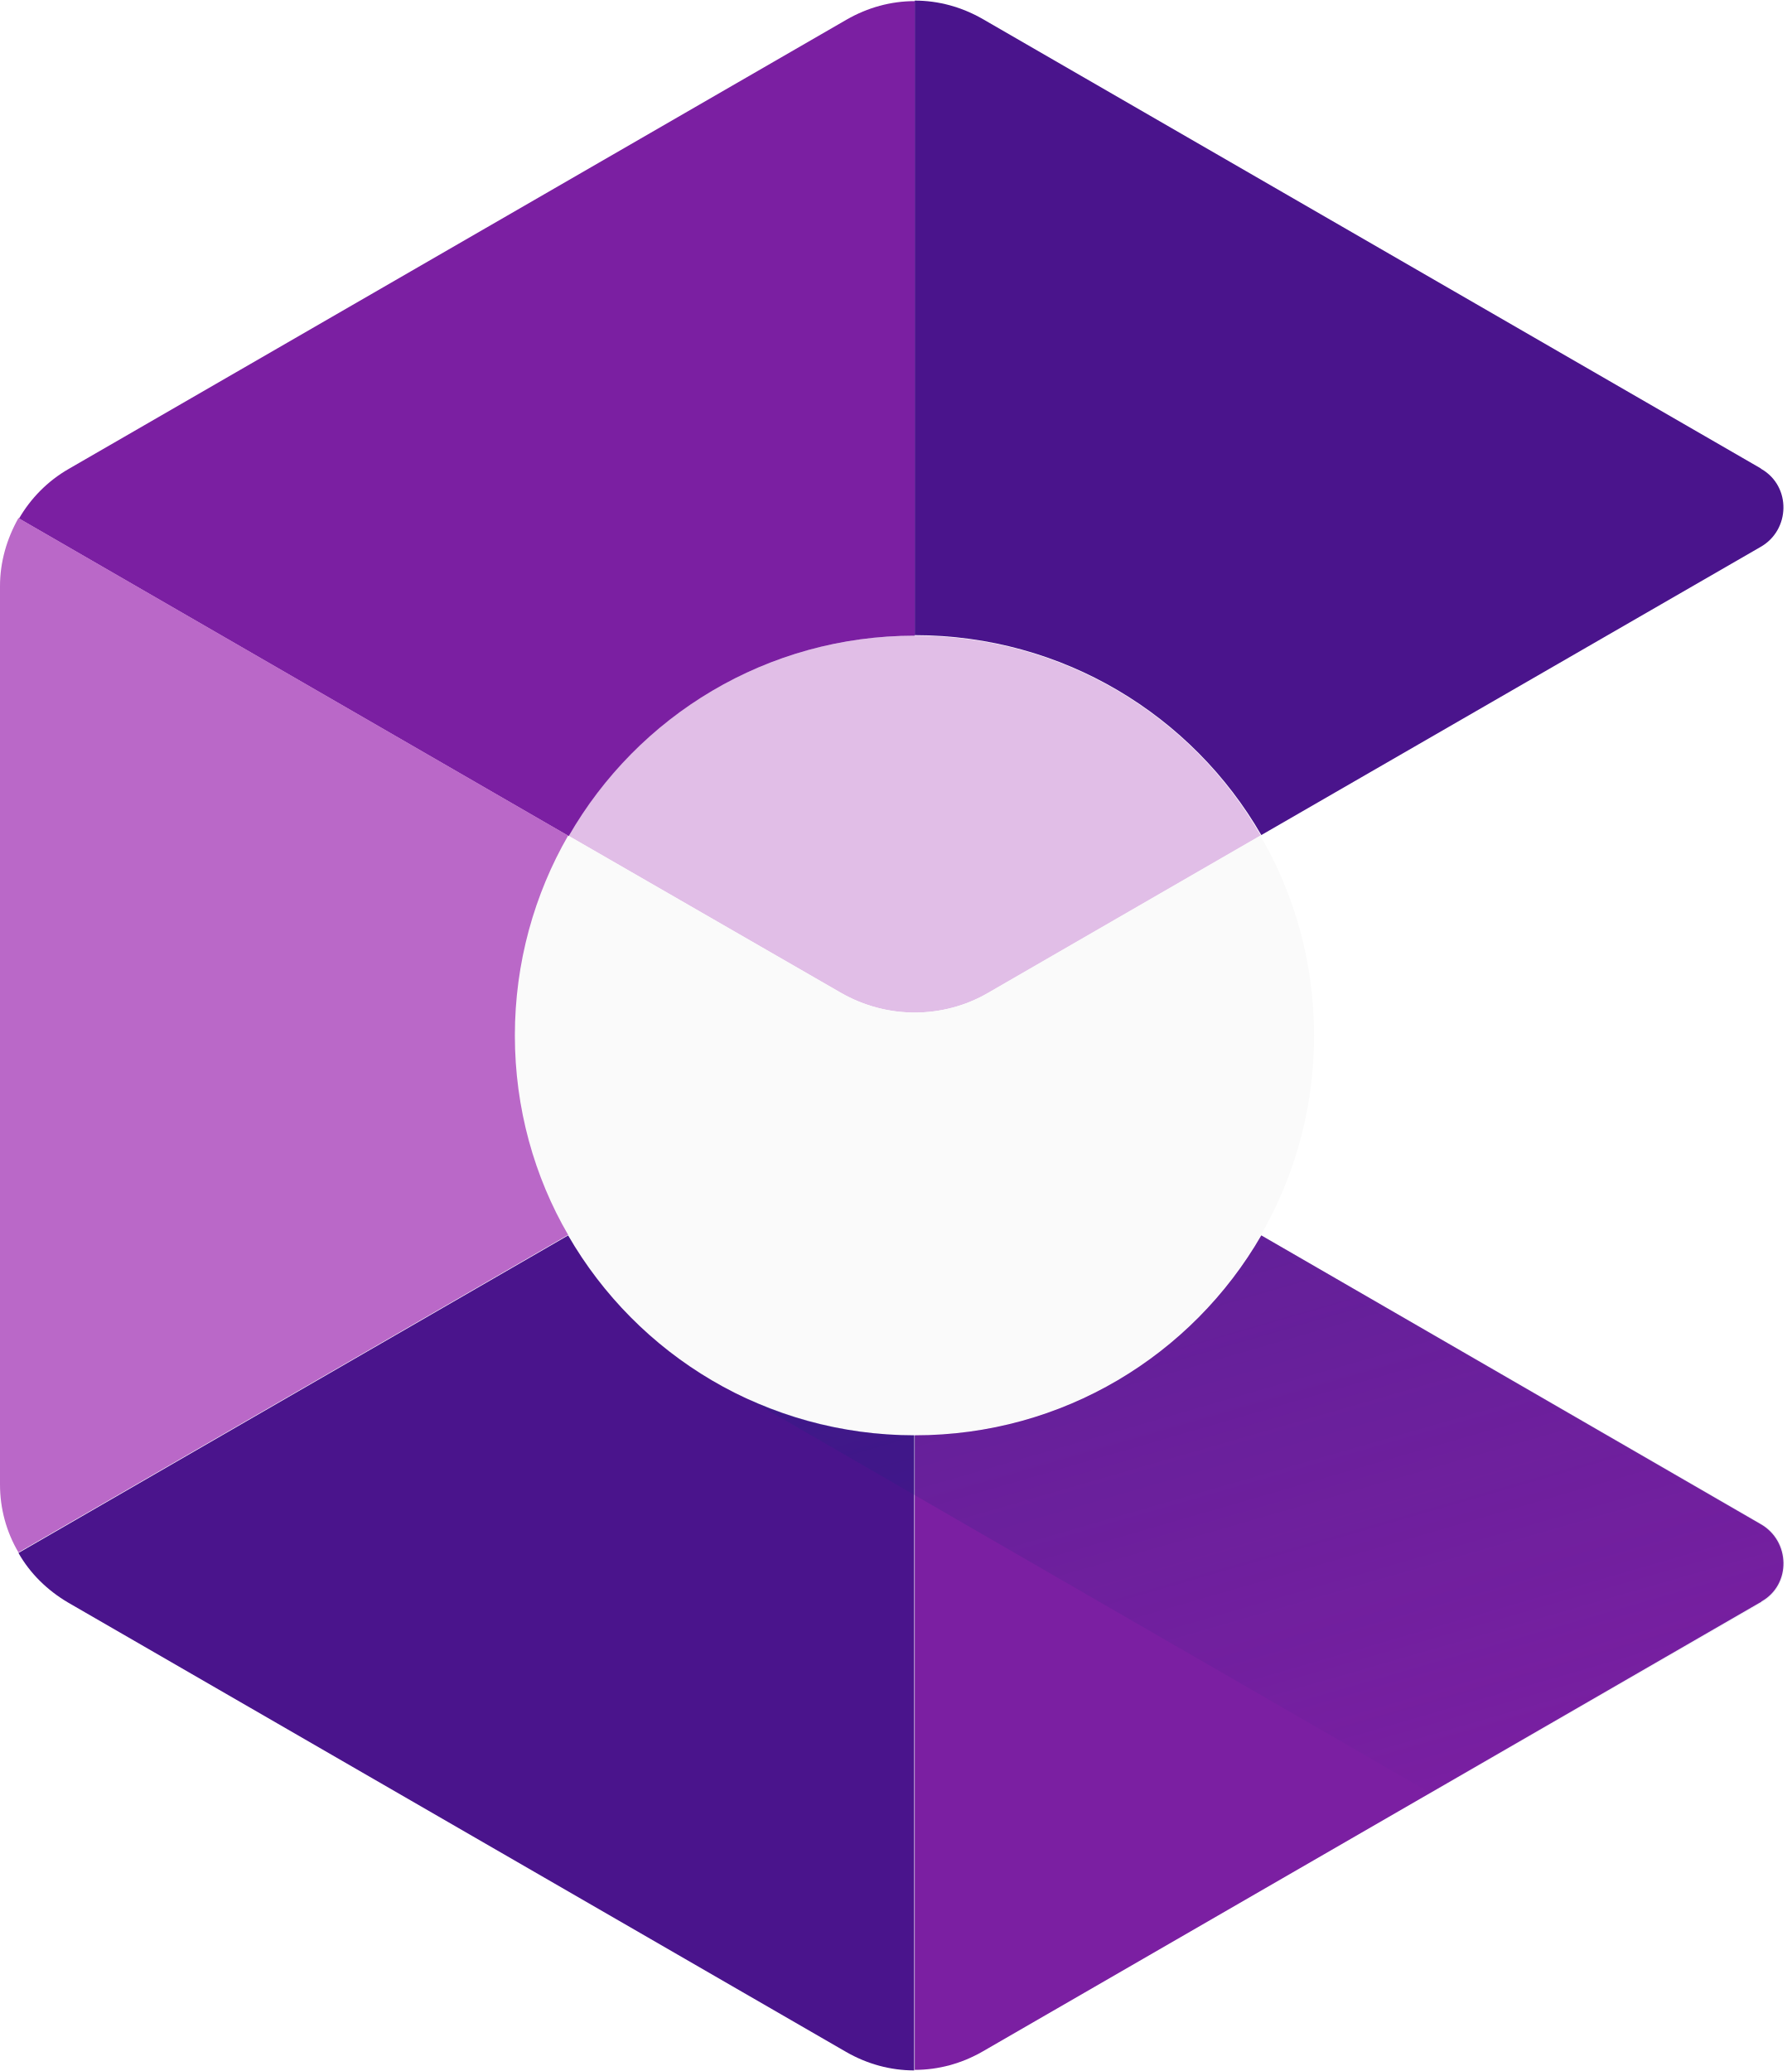
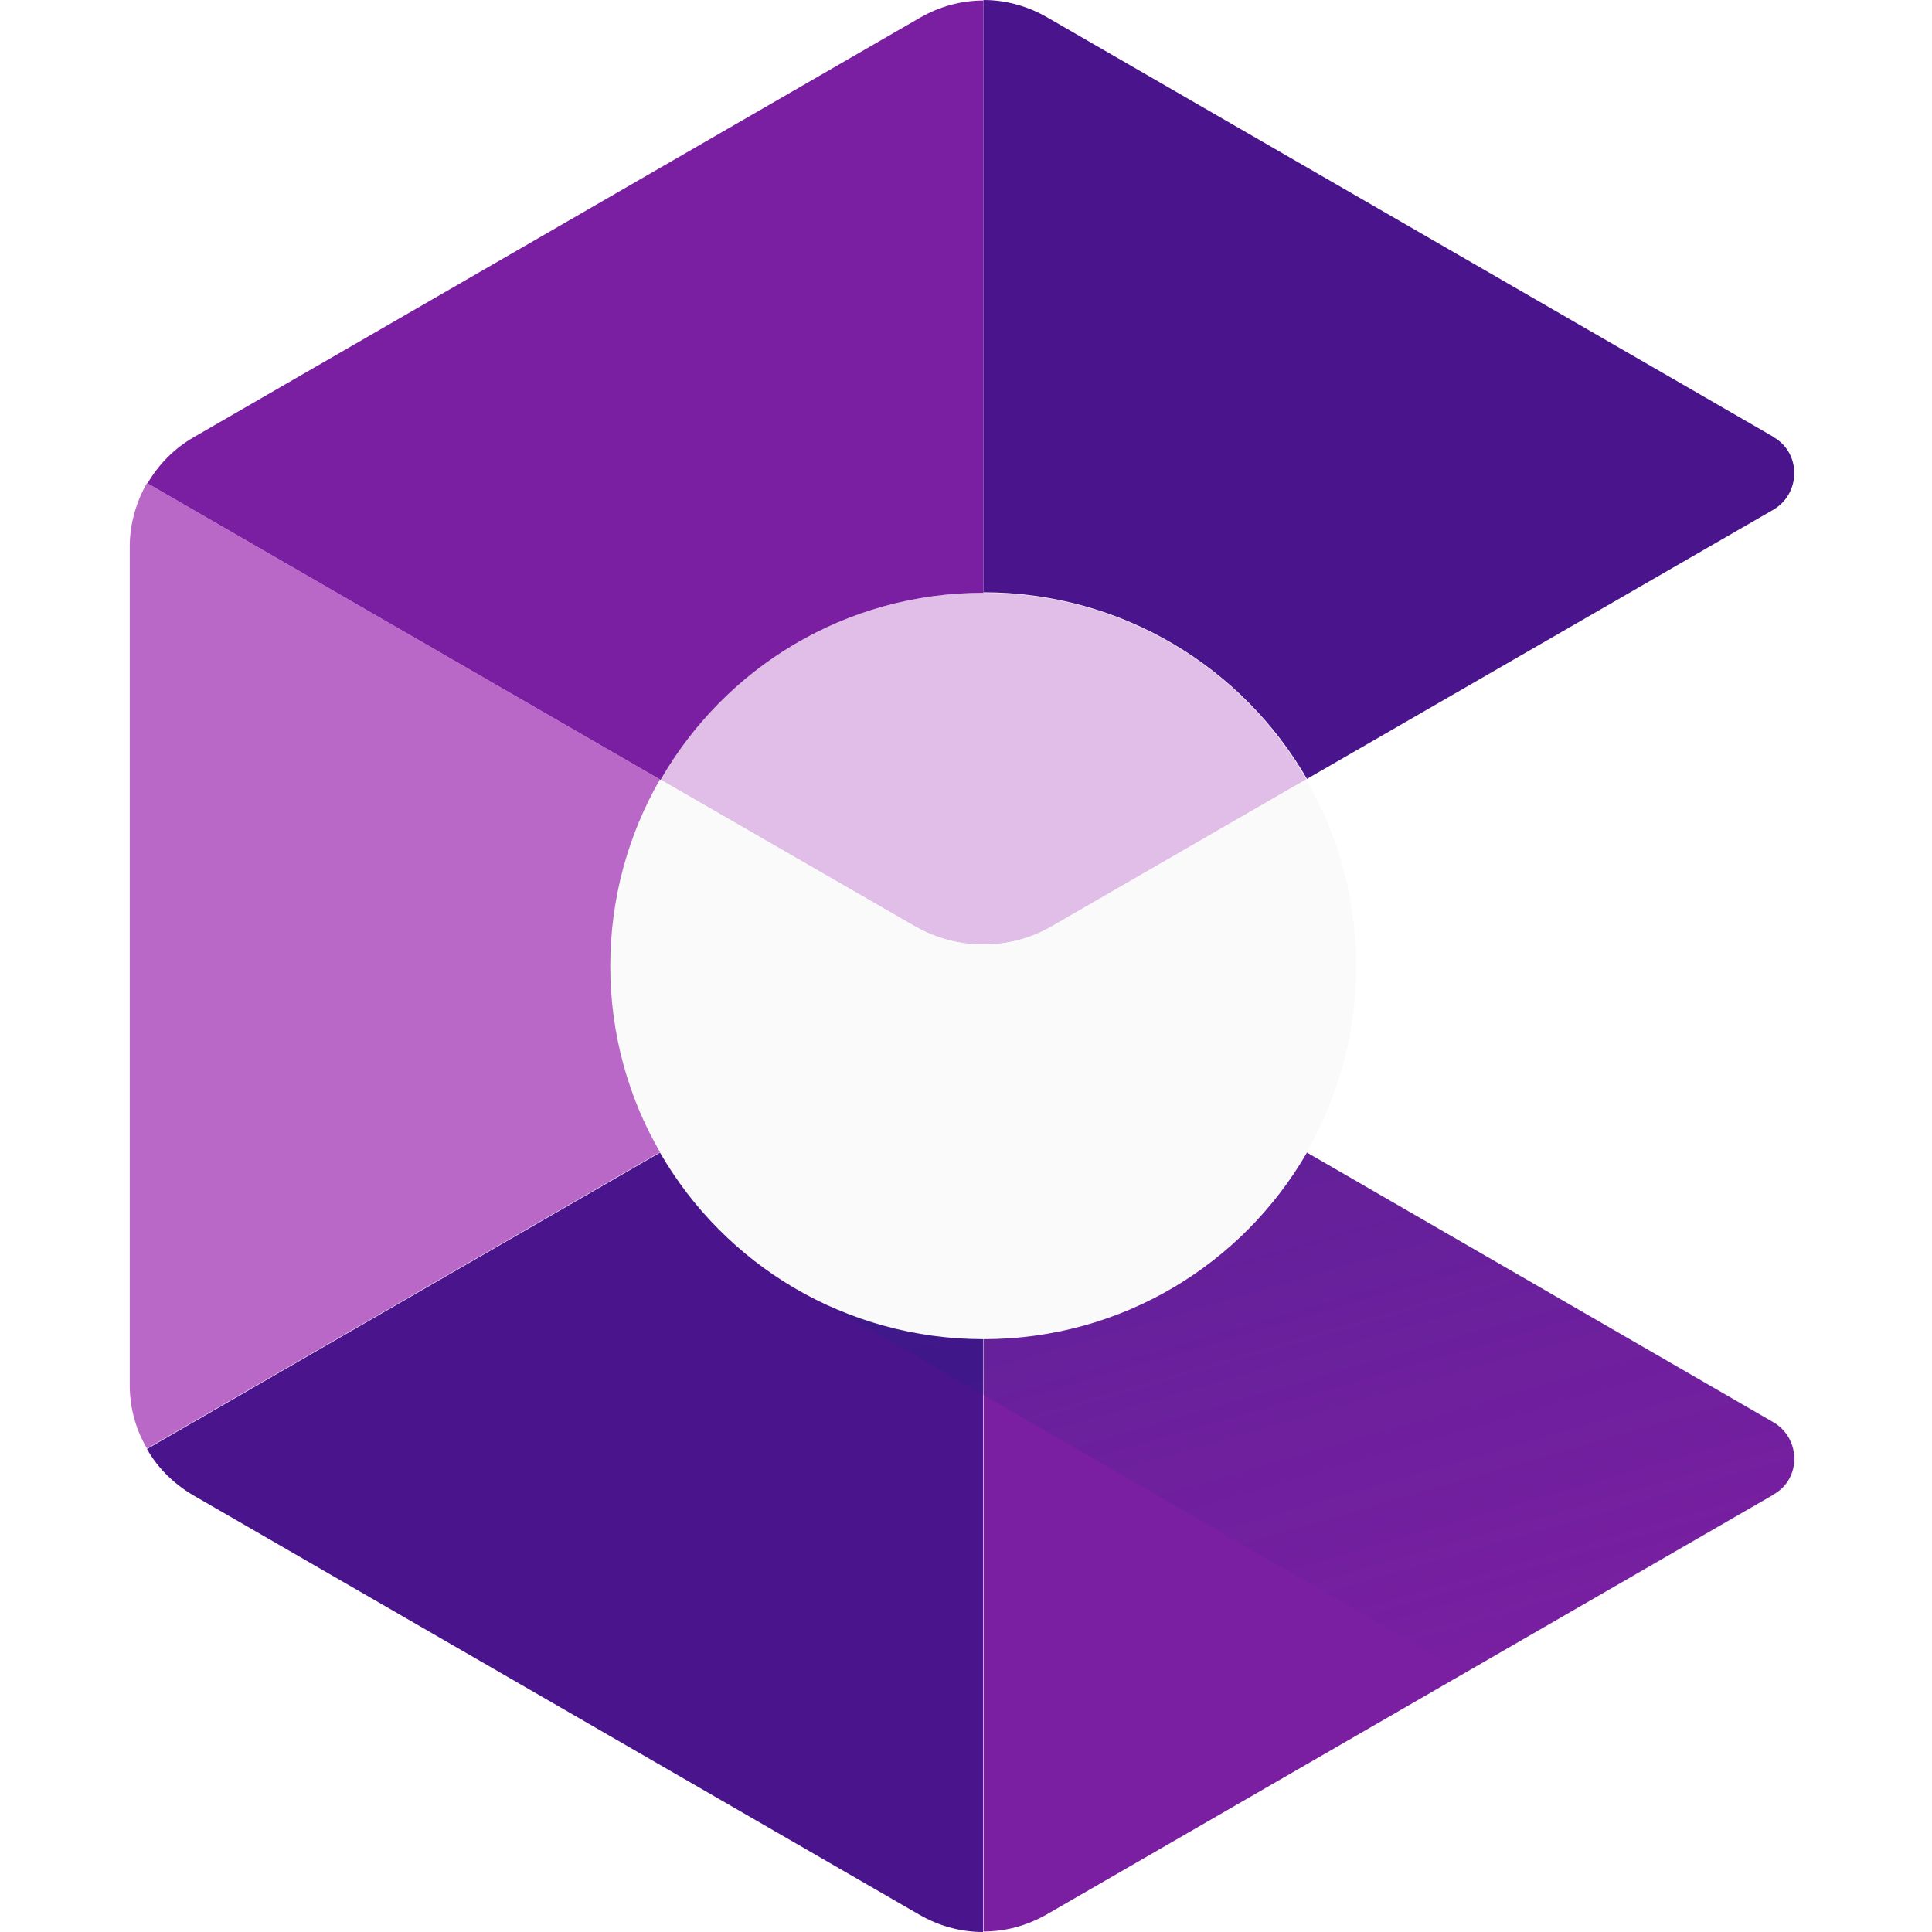
- <svg xmlns="http://www.w3.org/2000/svg" height="2500" viewBox=".9 .8 339.7 392.4" width="2163">
+ <svg xmlns="http://www.w3.org/2000/svg" height="64" viewBox=".9 .8 339.7 392.4" width="64">
  <linearGradient id="a" x1="80.258%" x2="21.439%" y1="98.614%" y2="-10.489%">
    <stop offset="0" stop-color="#1a237e" stop-opacity=".01" />
    <stop offset="1" stop-color="#1a237e" stop-opacity=".3" />
  </linearGradient>
  <g fill="none" fill-rule="evenodd">
    <path d="m174.3 121.2c-28.1 0-52.5 15.3-65.7 37.9l51.7 29.8c8.7 5 19.3 5 28 0l51.6-29.8c-13-22.7-37.5-37.9-65.6-37.9z" fill="#e1bee7" />
    <path d="m160.3 188.9-51.7-29.8c-6.5 11.2-10.2 24.1-10.2 37.9 0 41.9 33.9 75.8 75.8 75.8s75.8-33.9 75.8-75.8c0-13.8-3.7-26.8-10.2-37.9l-51.6 29.8c-8.5 5-19.2 5-27.9 0z" fill="#fafafa" />
    <path d="m334.6 289.6-94.6-54.7c-13.1 22.7-37.6 37.9-65.7 37.9v120.3c4.5 0 8.9-1.2 12.9-3.5l147.5-85.2s.1 0 .1-.1c5.7-3.2 5.5-11.5-.2-14.7z" fill="#7b1fa2" />
    <path d="m174.3 272.8c-28.1 0-52.6-15.2-65.7-37.9l-104.2 60.2c2.2 3.9 5.5 7.1 9.4 9.4l147.5 85.2c4 2.3 8.4 3.5 12.9 3.5v-120.4z" fill="#4a148c" />
    <path d="m174.3 121.2v-120.3c-4.5 0-8.9 1.2-12.9 3.5l-147.5 85.2c-4 2.3-7.2 5.6-9.4 9.4l104.2 60.2c13.1-22.8 37.6-38 65.6-38z" fill="#7b1fa2" />
    <path d="m334.8 89.6s-.1 0-.1-.1l-147.5-85.2c-4-2.3-8.4-3.5-12.9-3.5v120.3c28.1 0 52.6 15.2 65.7 37.9l94.6-54.6c5.7-3.2 5.9-11.5.2-14.8z" fill="#4a148c" />
    <path d="m98.5 197c0-13.8 3.7-26.8 10.1-37.9l-104.2-60.2c-2.2 3.9-3.5 8.3-3.5 12.9v170.3c0 4.6 1.2 9 3.5 12.9l104.2-60.2c-6.4-11-10.1-24-10.1-37.8z" fill="#ba68c8" />
    <path d="m240 234.9c-13.1 22.7-37.6 37.9-65.6 37.9-11.2 0-21.9-2.5-31.5-6.8l129.3 74.7 62.6-36.1c5.8-3.3 5.8-11.7 0-15z" fill="url(#a)" />
  </g>
</svg>
